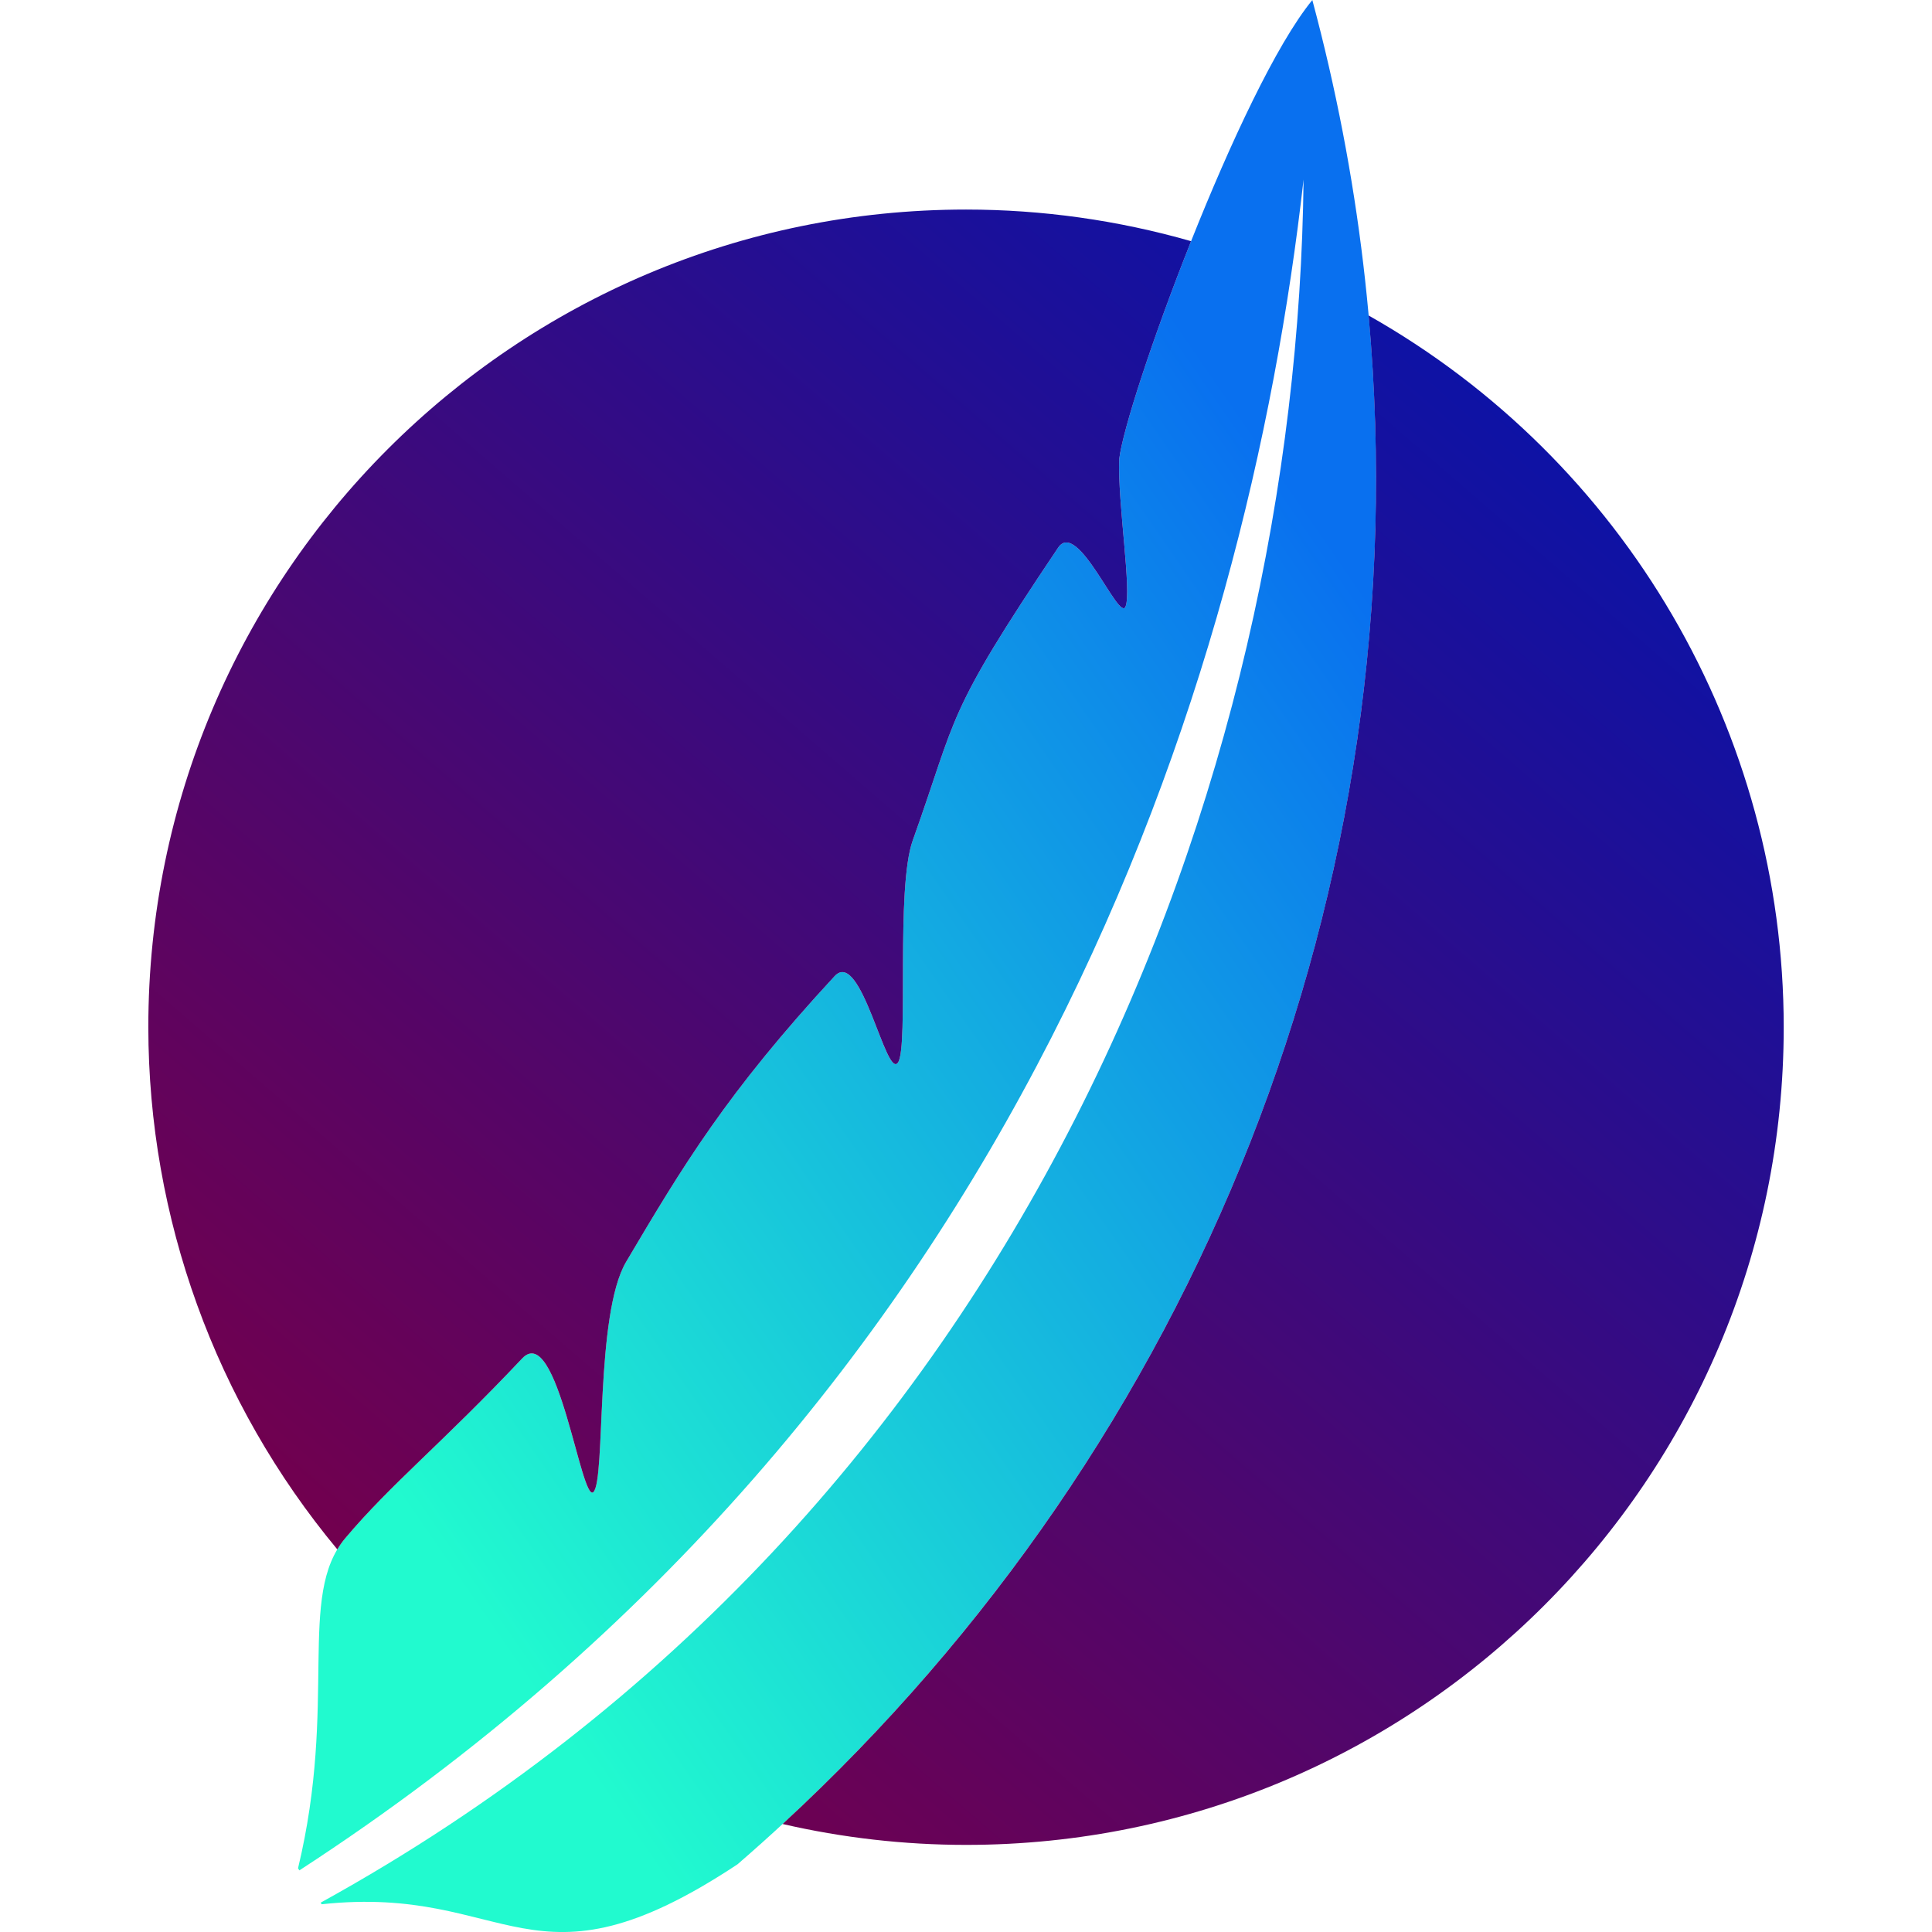
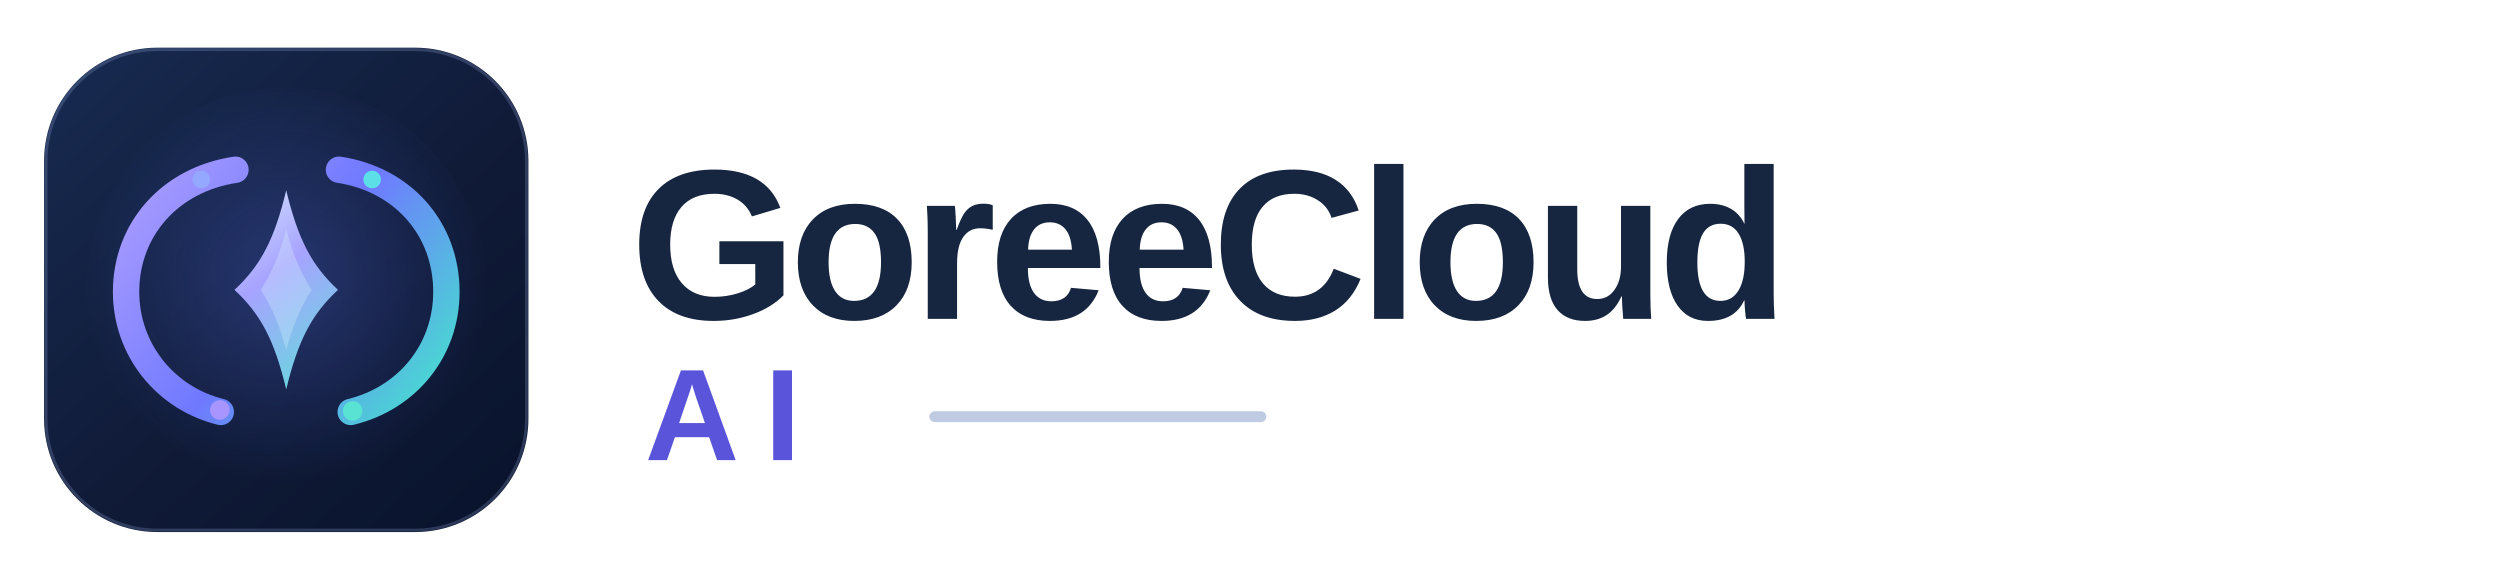
- <svg xmlns="http://www.w3.org/2000/svg" xmlns:xlink="http://www.w3.org/1999/xlink" width="512" height="512" version="1.1" viewBox="0 0 512 512">
-   <defs>
-     <linearGradient id="linearGradient22708">
-       <stop stop-color="#21facf" offset="0" />
-       <stop stop-color="#0970ef" offset="1" />
-     </linearGradient>
-     <linearGradient id="linearGradient6949" x1="68.454" x2="198.59" y1="246.73" y2="96.35" gradientTransform="translate(-5.754,-56.594)" gradientUnits="userSpaceOnUse">
-       <stop stop-color="#72004e" offset="0" />
-       <stop stop-color="#0015b1" offset="1" />
-     </linearGradient>
-     <linearGradient id="linearGradient22718" x1="56.735" x2="155.2" y1="246.96" y2="58.575" gradientUnits="userSpaceOnUse">
-       <stop stop-color="#4f00da" offset="0" />
-       <stop stop-color="#e5311b" offset="1" />
-     </linearGradient>
-     <linearGradient id="linearGradient23463" x1="68.454" x2="198.59" y1="246.73" y2="96.35" gradientUnits="userSpaceOnUse" xlink:href="#linearGradient22708" />
-     <linearGradient id="linearGradient903" x1="54.478" x2="192.1" y1="247.56" y2="9.809" gradientTransform="matrix(.87923 0 0 .87923 -9.551 48.787)" gradientUnits="userSpaceOnUse">
-       <stop stop-color="#dc180d" offset="0" />
-       <stop stop-color="#f96e20" offset=".5" />
-       <stop stop-color="#f4ce41" offset="1" />
-     </linearGradient>
-     <linearGradient id="linearGradient918" x1="39.468" x2="154.99" y1="204.22" y2="124.47" gradientUnits="userSpaceOnUse" xlink:href="#linearGradient22708" />
-   </defs>
-   <g transform="matrix(2.473 0 0 2.473 -4.8978 -4.8812)">
-     <path transform="translate(-5.5496,-57.412)" d="m148.16 59.393c-7.71 9.399-19.951 42.888-20.696 49.204-0.17 4.674 1.373 14.231 0.672 15.805-0.719 1.613-5.117-9.446-7.215-6.327-12.219 18.168-10.7 17.731-15.582 31.378-1.836 5.131-0.424 21.99-1.567 23.773-1.273 1.987-3.962-12.31-6.806-9.236-11.603 12.54-16.279 20.379-22.336 30.607-3.359 5.673-2.182 23.33-3.506 24.674-1.302 1.321-3.857-18.326-7.644-14.309-8.519 9.038-14.054 13.441-18.946 19.252-5.198 6.174-0.783 17.584-5.067 35.383l0.145 0.221c77.447-50.308 101.52-127.16 107.61-181.19-0.681 63.93-29.41 142.78-105.33 184.65l0.113 0.171c20.241-2.181 22.307 10.458 44.562-4.284 55.792-48.277 81.856-124.29 61.593-199.78z" display="none" fill="url(#linearGradient903)" />
-     <path transform="translate(-5.5498,-57.412)" d="m148.16 59.393c-7.71 9.399-19.951 42.888-20.696 49.204-0.17 4.674 1.373 14.231 0.672 15.805-0.719 1.613-5.117-9.446-7.215-6.327-12.219 18.168-10.7 17.731-15.582 31.378-1.836 5.131-0.424 21.99-1.567 23.773-1.273 1.987-3.962-12.31-6.806-9.236-11.603 12.54-16.279 20.379-22.336 30.607-3.359 5.673-2.182 23.33-3.506 24.674-1.302 1.321-3.857-18.326-7.644-14.309-8.519 9.038-14.054 13.441-18.946 19.252-5.198 6.174-0.783 17.584-5.067 35.383l0.145 0.221c77.447-50.308 101.52-127.16 107.61-181.19-0.681 63.93-29.41 142.78-105.33 184.65l0.113 0.171c20.241-2.181 22.307 10.458 44.562-4.284 55.792-48.277 81.856-124.29 61.593-199.78z" fill="url(#linearGradient918)" />
-     <g transform="translate(0 2.0218e-5)">
-       <path transform="translate(-5.7543,-56.594)" d="m111.25 81.024c-48.394-1.5e-5 -87.625 39.231-87.625 87.625 0.017 20.443 7.182 40.236 20.253 55.954 0.252-0.422 0.536-0.824 0.858-1.206 4.892-5.81 10.427-10.214 18.946-19.252 3.787-4.018 6.341 15.63 7.644 14.309 1.324-1.344 0.147-19.001 3.506-24.674 6.056-10.228 10.733-18.067 22.336-30.607 2.844-3.074 5.533 11.223 6.806 9.236 1.142-1.782-0.269-18.641 1.566-23.773 4.882-13.647 3.363-13.21 15.582-31.378 2.098-3.119 6.496 7.94 7.215 6.327 0.701-1.573-0.842-11.131-0.672-15.805 0.372-3.15 3.604-13.059 7.705-23.367-7.843-2.247-15.962-3.388-24.12-3.389zm43.142 11.356c5.566 61.595-18.426 120.7-62.796 161.65 6.446 1.486 13.04 2.237 19.655 2.239 48.394 1e-5 87.625-39.231 87.625-87.625-3.1e-4 -31.581-16.995-60.719-44.484-76.268z" display="none" fill="url(#linearGradient22718)" />
-       <path transform="translate(-5.754,-56.594)" d="m111.25 81.024c-48.394-1.5e-5 -87.625 39.231-87.625 87.625 0.017 20.443 7.182 40.236 20.253 55.954 0.252-0.422 0.536-0.824 0.858-1.206 4.892-5.81 10.427-10.214 18.946-19.252 3.787-4.018 6.341 15.63 7.644 14.309 1.324-1.344 0.147-19.001 3.506-24.674 6.056-10.228 10.733-18.067 22.336-30.607 2.844-3.074 5.533 11.223 6.806 9.236 1.142-1.782-0.269-18.641 1.566-23.773 4.882-13.647 3.363-13.21 15.582-31.378 2.098-3.119 6.496 7.94 7.215 6.327 0.701-1.573-0.842-11.131-0.672-15.805 0.372-3.15 3.604-13.059 7.705-23.367-7.843-2.247-15.962-3.388-24.12-3.389zm43.142 11.356c5.566 61.595-18.426 120.7-62.796 161.65 6.446 1.486 13.04 2.237 19.655 2.239 48.394 1e-5 87.625-39.231 87.625-87.625-3.1e-4 -31.581-16.995-60.719-44.484-76.268z" display="none" fill="url(#linearGradient23463)" />
-       <path d="m105.5 24.43c-48.394-1.5e-5 -87.625 39.231-87.625 87.625 0.017 20.443 7.182 40.236 20.253 55.954 0.252-0.422 0.536-0.824 0.858-1.206 4.892-5.81 10.427-10.214 18.946-19.252 3.787-4.018 6.341 15.63 7.644 14.309 1.324-1.344 0.147-19.001 3.506-24.674 6.056-10.228 10.733-18.067 22.336-30.607 2.844-3.074 5.533 11.223 6.806 9.236 1.142-1.782-0.269-18.641 1.566-23.773 4.882-13.647 3.363-13.21 15.582-31.378 2.098-3.119 6.496 7.94 7.215 6.327 0.701-1.573-0.842-11.131-0.672-15.805 0.372-3.15 3.604-13.059 7.705-23.367-7.843-2.247-15.962-3.388-24.12-3.389zm43.142 11.356c5.566 61.595-18.426 120.7-62.796 161.65 6.446 1.486 13.04 2.237 19.655 2.239 48.394 1e-5 87.625-39.231 87.625-87.625-3.1e-4 -31.581-16.995-60.719-44.484-76.268z" fill="url(#linearGradient6949)" />
-     </g>
-   </g>
+ <svg xmlns="http://www.w3.org/2000/svg" viewBox="0 0 690 160" role="img" aria-labelledby="title desc">
+   <svg x="10" y="11" width="138" height="138" viewBox="0 0 512 512">
+     <defs>
+       <linearGradient id="canvas" x1="34" y1="10" x2="480" y2="500" gradientUnits="userSpaceOnUse">
+         <stop stop-color="#172A50" />
+         <stop offset=".54" stop-color="#101B38" />
+         <stop offset="1" stop-color="#09132C" />
+       </linearGradient>
+       <linearGradient id="iris" x1="110" y1="144" x2="402" y2="367" gradientUnits="userSpaceOnUse">
+         <stop stop-color="#A69AFF" />
+         <stop offset=".5" stop-color="#6F79FF" />
+         <stop offset="1" stop-color="#49D9D2" />
+       </linearGradient>
+       <linearGradient id="aqua" x1="171" y1="144" x2="334" y2="360" gradientUnits="userSpaceOnUse">
+         <stop stop-color="#E0F8FF" />
+         <stop offset=".44" stop-color="#A7A3FF" />
+         <stop offset="1" stop-color="#55E7D4" />
+       </linearGradient>
+       <radialGradient id="glow" cx=".5" cy=".48" r=".51">
+         <stop stop-color="#5E76FA" stop-opacity=".28" />
+         <stop offset="1" stop-color="#5E76FA" stop-opacity="0" />
+       </radialGradient>
+     </defs>
+     <rect x="8" y="8" width="496" height="496" rx="116" fill="url(#canvas)" />
+     <rect x="10" y="10" width="492" height="492" rx="114" fill="none" stroke="#B5C9FF" stroke-opacity=".2" stroke-width="3" />
+     <circle cx="256" cy="254" r="205" fill="url(#glow)" />
+     <path d="M204 133c-67 10-112 61-112 125 0 59 40 109 97 123" stroke="url(#iris)" stroke-width="27" fill="none" stroke-linecap="round" />
+     <path d="M310 133c66 10 110 61 110 125 0 60-40 109-98 123" stroke="url(#iris)" stroke-width="27" fill="none" stroke-linecap="round" />
+     <path d="M256 154c12 50 26 77 53 102-27 25-41 52-53 102-12-50-26-77-53-102 27-25 41-52 53-102Z" fill="url(#aqua)" />
+     <path d="M256 194c7 26 14 43 26 62-12 19-19 36-26 62-7-26-14-43-26-62 12-19 19-36 26-62Z" fill="#DDFBFF" fill-opacity=".28" />
+     <circle cx="169" cy="143" r="9" fill="#94A8FF" />
+     <circle cx="344" cy="143" r="9" fill="#5DDFE7" />
+     <circle cx="188" cy="379" r="10" fill="#A995FF" />
+     <circle cx="324" cy="380" r="10" fill="#59E3D2" />
+   </svg>
+   <text x="174" y="88" font-family="system-ui,Arial,sans-serif" fill="#172640" font-size="59" font-weight="750" letter-spacing="-2">GoreeCloud</text>
+   <text x="178" y="127" font-family="system-ui,Arial,sans-serif" fill="#5A54DA" font-size="36" font-weight="750" letter-spacing="7">AI</text>
+   <path d="M258 115h90" stroke="#BECBE3" stroke-width="3" stroke-linecap="round" />
</svg>
